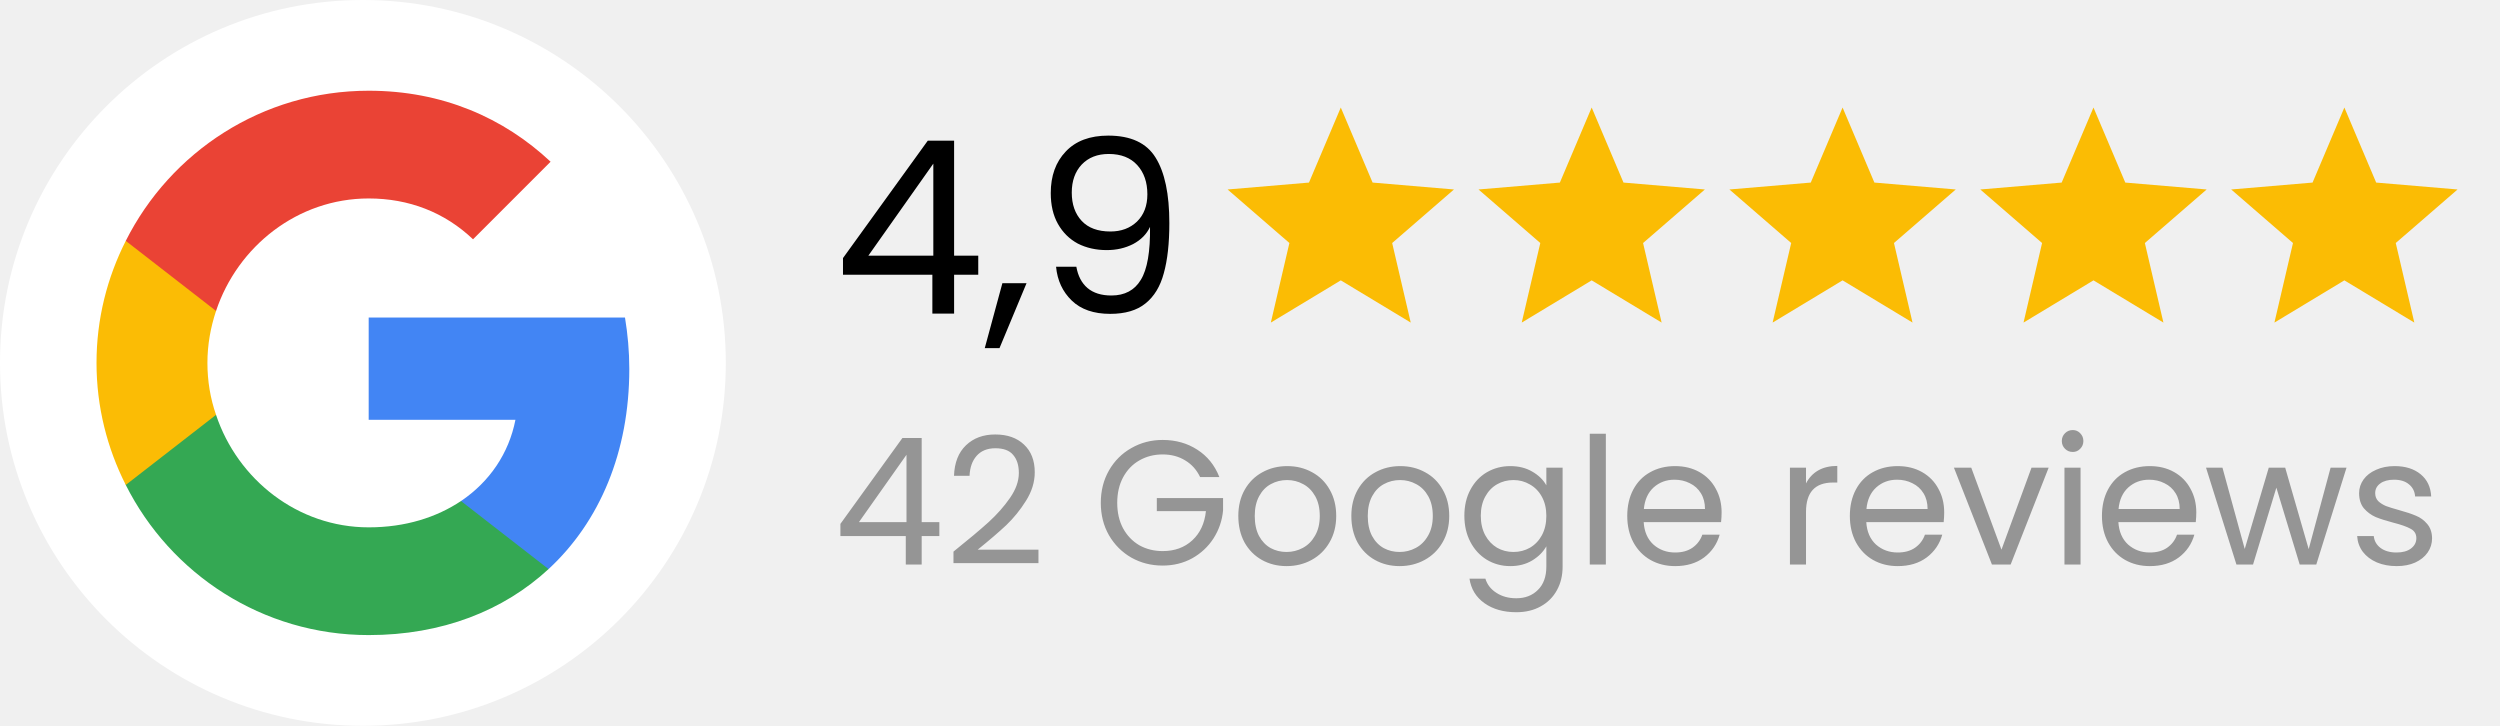
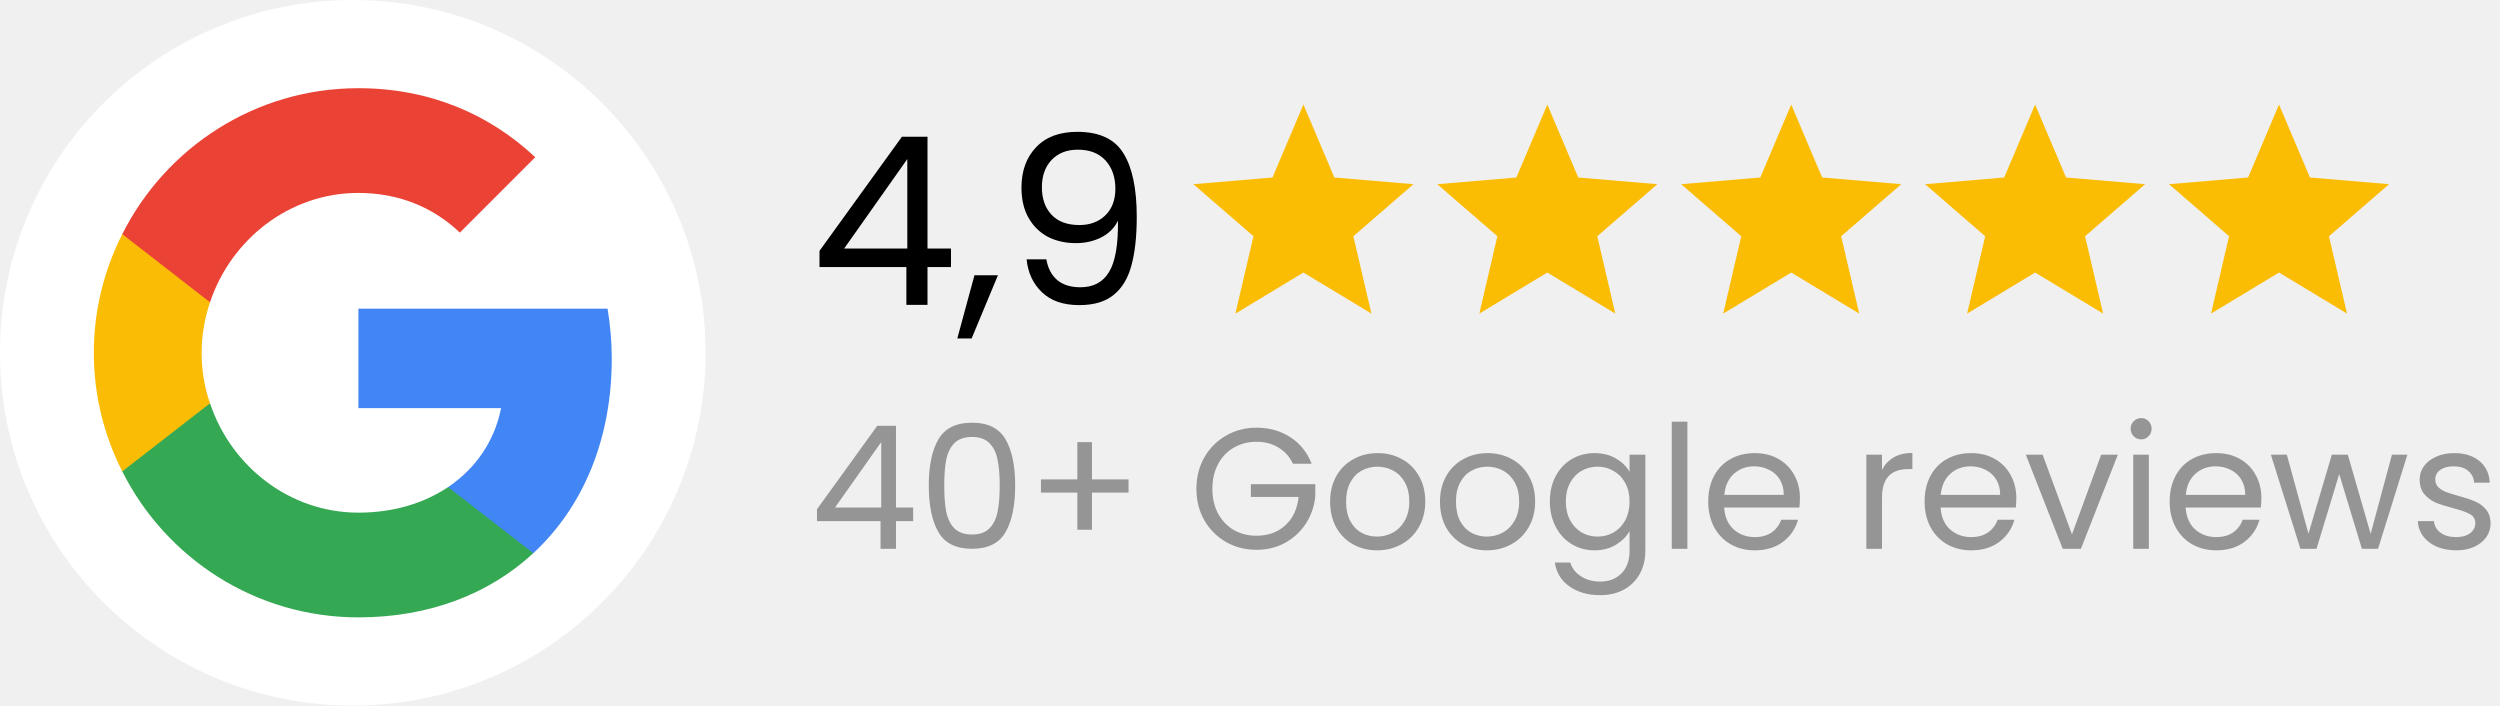
- <svg xmlns="http://www.w3.org/2000/svg" width="279" height="81" viewBox="0 0 279 81" fill="none">
+ <svg xmlns="http://www.w3.org/2000/svg" width="287" height="81" viewBox="0 0 287 81" fill="none">
  <path d="M94.078 30.66V28.8L103.54 15.7H106.478V28.531H109.173V30.66H106.478V35H104.052V30.66H94.078ZM104.159 18.261L96.909 28.531H104.159V18.261ZM114.562 31.604L111.543 38.855H109.898L111.866 31.604H114.562ZM120.121 29.771C120.301 30.795 120.714 31.586 121.361 32.143C122.026 32.7 122.915 32.978 124.03 32.978C125.521 32.978 126.617 32.394 127.318 31.226C128.037 30.058 128.378 28.09 128.342 25.323C127.965 26.132 127.336 26.77 126.456 27.237C125.575 27.686 124.596 27.911 123.517 27.911C122.313 27.911 121.235 27.668 120.283 27.183C119.348 26.68 118.612 25.952 118.072 25C117.533 24.047 117.264 22.897 117.264 21.549C117.264 19.627 117.821 18.081 118.935 16.913C120.049 15.727 121.631 15.134 123.679 15.134C126.195 15.134 127.956 15.952 128.962 17.587C129.987 19.222 130.499 21.657 130.499 24.892C130.499 27.156 130.292 29.025 129.879 30.498C129.484 31.972 128.801 33.095 127.83 33.868C126.878 34.641 125.566 35.027 123.895 35.027C122.062 35.027 120.633 34.533 119.609 33.544C118.585 32.556 118.001 31.298 117.857 29.771H120.121ZM123.922 25.835C125.126 25.835 126.114 25.467 126.887 24.73C127.66 23.975 128.046 22.96 128.046 21.684C128.046 20.336 127.669 19.249 126.914 18.422C126.159 17.596 125.099 17.183 123.733 17.183C122.475 17.183 121.469 17.578 120.714 18.369C119.977 19.159 119.609 20.201 119.609 21.495C119.609 22.807 119.977 23.858 120.714 24.649C121.451 25.44 122.52 25.835 123.922 25.835Z" fill="black" />
  <circle cx="40.5" cy="40.5" r="40.5" fill="white" />
  <g clip-path="url(#clip0_54_87)">
    <path d="M70.23 41.183C70.23 39.184 70.052 37.285 69.749 35.438H41.145V46.853H57.523C56.789 50.6 54.637 53.764 51.448 55.915V63.509H61.218C66.939 58.219 70.23 50.422 70.23 41.183Z" fill="#4285F4" />
    <path d="M41.146 70.875C49.347 70.875 56.207 68.141 61.219 63.509L51.448 55.915C48.714 57.738 45.246 58.852 41.146 58.852C33.223 58.852 26.515 53.511 24.11 46.297H14.036V54.118C19.023 64.041 29.274 70.875 41.146 70.875Z" fill="#34A853" />
    <path d="M24.11 46.297C23.477 44.474 23.148 42.525 23.148 40.5C23.148 38.475 23.503 36.526 24.11 34.703V26.882H14.036C11.96 30.983 10.771 35.589 10.771 40.5C10.771 45.411 11.96 50.017 14.036 54.118L24.11 46.297Z" fill="#FBBC05" />
    <path d="M41.146 22.148C45.626 22.148 49.626 23.692 52.79 26.705L61.446 18.048C56.207 13.137 49.347 10.125 41.146 10.125C29.274 10.125 19.023 16.959 14.036 26.882L24.11 34.703C26.515 27.489 33.223 22.148 41.146 22.148Z" fill="#EA4335" />
  </g>
-   <path d="M93.789 59.825V58.465L100.71 48.881H102.859V58.267H104.831V59.825H102.859V63H101.085V59.825H93.789ZM101.164 50.755L95.859 58.267H101.164V50.755ZM106.407 61.56C108.077 60.22 109.385 59.122 110.331 58.267C111.278 57.4 112.073 56.499 112.717 55.566C113.374 54.619 113.703 53.693 113.703 52.786C113.703 51.931 113.493 51.261 113.072 50.774C112.665 50.275 112.001 50.025 111.08 50.025C110.187 50.025 109.49 50.308 108.99 50.873C108.504 51.425 108.241 52.168 108.201 53.101H106.466C106.519 51.629 106.966 50.492 107.807 49.69C108.648 48.888 109.733 48.487 111.061 48.487C112.415 48.487 113.486 48.861 114.275 49.611C115.077 50.36 115.478 51.392 115.478 52.707C115.478 53.798 115.149 54.863 114.492 55.901C113.848 56.927 113.112 57.834 112.283 58.622C111.455 59.398 110.397 60.305 109.109 61.344H115.892V62.842H106.407V61.56ZM133.931 53.239C133.55 52.437 132.997 51.819 132.274 51.386C131.551 50.939 130.71 50.715 129.75 50.715C128.791 50.715 127.923 50.939 127.147 51.386C126.385 51.819 125.78 52.45 125.333 53.279C124.899 54.094 124.683 55.04 124.683 56.118C124.683 57.196 124.899 58.143 125.333 58.958C125.78 59.773 126.385 60.404 127.147 60.851C127.923 61.284 128.791 61.501 129.75 61.501C131.091 61.501 132.195 61.1 133.063 60.298C133.931 59.497 134.437 58.412 134.581 57.045H129.1V55.586H136.494V56.966C136.389 58.096 136.034 59.135 135.429 60.082C134.825 61.015 134.029 61.758 133.043 62.31C132.057 62.849 130.96 63.118 129.75 63.118C128.475 63.118 127.312 62.822 126.26 62.231C125.208 61.626 124.374 60.791 123.756 59.727C123.151 58.662 122.849 57.459 122.849 56.118C122.849 54.777 123.151 53.574 123.756 52.51C124.374 51.431 125.208 50.597 126.26 50.005C127.312 49.401 128.475 49.098 129.75 49.098C131.21 49.098 132.498 49.46 133.615 50.183C134.746 50.906 135.567 51.925 136.08 53.239H133.931ZM143.58 63.178C142.567 63.178 141.647 62.947 140.819 62.487C140.004 62.027 139.36 61.377 138.887 60.535C138.426 59.681 138.196 58.695 138.196 57.577C138.196 56.473 138.433 55.5 138.906 54.659C139.393 53.804 140.05 53.154 140.878 52.707C141.706 52.247 142.633 52.017 143.659 52.017C144.684 52.017 145.611 52.247 146.439 52.707C147.267 53.154 147.918 53.798 148.391 54.639C148.877 55.48 149.121 56.46 149.121 57.577C149.121 58.695 148.871 59.681 148.371 60.535C147.885 61.377 147.221 62.027 146.38 62.487C145.538 62.947 144.605 63.178 143.58 63.178ZM143.58 61.6C144.224 61.6 144.829 61.449 145.394 61.146C145.959 60.844 146.413 60.391 146.754 59.786C147.109 59.181 147.287 58.445 147.287 57.577C147.287 56.71 147.116 55.974 146.774 55.369C146.432 54.764 145.985 54.317 145.433 54.028C144.881 53.725 144.283 53.574 143.639 53.574C142.981 53.574 142.377 53.725 141.825 54.028C141.286 54.317 140.852 54.764 140.523 55.369C140.195 55.974 140.03 56.71 140.03 57.577C140.03 58.458 140.188 59.201 140.503 59.806C140.832 60.41 141.266 60.864 141.805 61.166C142.344 61.455 142.935 61.6 143.58 61.6ZM156.193 63.178C155.181 63.178 154.26 62.947 153.432 62.487C152.617 62.027 151.973 61.377 151.5 60.535C151.04 59.681 150.81 58.695 150.81 57.577C150.81 56.473 151.046 55.5 151.519 54.659C152.006 53.804 152.663 53.154 153.491 52.707C154.32 52.247 155.246 52.017 156.272 52.017C157.297 52.017 158.224 52.247 159.052 52.707C159.88 53.154 160.531 53.798 161.004 54.639C161.491 55.48 161.734 56.46 161.734 57.577C161.734 58.695 161.484 59.681 160.985 60.535C160.498 61.377 159.834 62.027 158.993 62.487C158.152 62.947 157.218 63.178 156.193 63.178ZM156.193 61.6C156.837 61.6 157.442 61.449 158.007 61.146C158.572 60.844 159.026 60.391 159.368 59.786C159.723 59.181 159.9 58.445 159.9 57.577C159.9 56.71 159.729 55.974 159.387 55.369C159.046 54.764 158.599 54.317 158.046 54.028C157.494 53.725 156.896 53.574 156.252 53.574C155.595 53.574 154.99 53.725 154.438 54.028C153.899 54.317 153.465 54.764 153.136 55.369C152.808 55.974 152.643 56.71 152.643 57.577C152.643 58.458 152.801 59.201 153.117 59.806C153.445 60.41 153.879 60.864 154.418 61.166C154.957 61.455 155.549 61.6 156.193 61.6ZM168.55 52.017C169.483 52.017 170.298 52.22 170.995 52.628C171.705 53.035 172.231 53.548 172.572 54.166V52.194H174.387V63.237C174.387 64.223 174.176 65.097 173.756 65.859C173.335 66.635 172.73 67.24 171.941 67.673C171.166 68.107 170.259 68.324 169.22 68.324C167.8 68.324 166.617 67.989 165.671 67.319C164.724 66.648 164.166 65.734 163.995 64.578H165.769C165.967 65.235 166.374 65.761 166.992 66.155C167.61 66.563 168.353 66.766 169.22 66.766C170.206 66.766 171.008 66.457 171.626 65.84C172.257 65.222 172.572 64.354 172.572 63.237V60.969C172.217 61.6 171.692 62.126 170.995 62.547C170.298 62.967 169.483 63.178 168.55 63.178C167.59 63.178 166.716 62.941 165.927 62.468C165.151 61.994 164.54 61.331 164.093 60.476C163.646 59.621 163.423 58.649 163.423 57.558C163.423 56.453 163.646 55.487 164.093 54.659C164.54 53.818 165.151 53.167 165.927 52.707C166.716 52.247 167.59 52.017 168.55 52.017ZM172.572 57.577C172.572 56.762 172.408 56.052 172.079 55.448C171.751 54.843 171.304 54.383 170.739 54.067C170.186 53.739 169.575 53.574 168.905 53.574C168.234 53.574 167.623 53.732 167.071 54.048C166.519 54.363 166.078 54.823 165.75 55.428C165.421 56.033 165.257 56.742 165.257 57.558C165.257 58.386 165.421 59.109 165.75 59.727C166.078 60.331 166.519 60.798 167.071 61.127C167.623 61.442 168.234 61.6 168.905 61.6C169.575 61.6 170.186 61.442 170.739 61.127C171.304 60.798 171.751 60.331 172.079 59.727C172.408 59.109 172.572 58.392 172.572 57.577ZM179.213 48.408V63H177.419V48.408H179.213ZM192.131 57.183C192.131 57.525 192.111 57.886 192.072 58.267H183.435C183.501 59.332 183.862 60.167 184.52 60.772C185.19 61.363 185.999 61.659 186.945 61.659C187.721 61.659 188.365 61.482 188.878 61.127C189.403 60.759 189.771 60.272 189.982 59.667H191.914C191.625 60.706 191.047 61.554 190.179 62.211C189.311 62.855 188.233 63.178 186.945 63.178C185.92 63.178 184.999 62.947 184.184 62.487C183.382 62.027 182.751 61.377 182.291 60.535C181.831 59.681 181.601 58.695 181.601 57.577C181.601 56.46 181.825 55.48 182.272 54.639C182.719 53.798 183.343 53.154 184.145 52.707C184.96 52.247 185.893 52.017 186.945 52.017C187.97 52.017 188.878 52.24 189.666 52.687C190.455 53.134 191.06 53.752 191.48 54.541C191.914 55.316 192.131 56.197 192.131 57.183ZM190.278 56.808C190.278 56.125 190.126 55.54 189.824 55.053C189.522 54.554 189.108 54.179 188.582 53.929C188.069 53.666 187.497 53.535 186.866 53.535C185.959 53.535 185.183 53.824 184.539 54.403C183.908 54.981 183.547 55.783 183.455 56.808H190.278ZM201.551 53.949C201.867 53.331 202.314 52.851 202.892 52.51C203.484 52.168 204.2 51.997 205.042 51.997V53.85H204.568C202.557 53.85 201.551 54.941 201.551 57.124V63H199.757V52.194H201.551V53.949ZM216.972 57.183C216.972 57.525 216.953 57.886 216.913 58.267H208.276C208.342 59.332 208.704 60.167 209.361 60.772C210.031 61.363 210.84 61.659 211.786 61.659C212.562 61.659 213.206 61.482 213.719 61.127C214.245 60.759 214.613 60.272 214.823 59.667H216.756C216.466 60.706 215.888 61.554 215.02 62.211C214.153 62.855 213.075 63.178 211.786 63.178C210.761 63.178 209.841 62.947 209.026 62.487C208.224 62.027 207.593 61.377 207.133 60.535C206.673 59.681 206.443 58.695 206.443 57.577C206.443 56.46 206.666 55.48 207.113 54.639C207.56 53.798 208.184 53.154 208.986 52.707C209.801 52.247 210.735 52.017 211.786 52.017C212.812 52.017 213.719 52.24 214.508 52.687C215.296 53.134 215.901 53.752 216.322 54.541C216.756 55.316 216.972 56.197 216.972 57.183ZM215.119 56.808C215.119 56.125 214.968 55.54 214.665 55.053C214.363 54.554 213.949 54.179 213.423 53.929C212.91 53.666 212.338 53.535 211.707 53.535C210.8 53.535 210.025 53.824 209.381 54.403C208.75 54.981 208.388 55.783 208.296 56.808H215.119ZM223.364 61.344L226.716 52.194H228.629L224.389 63H222.299L218.059 52.194H219.992L223.364 61.344ZM231.321 50.439C230.979 50.439 230.69 50.321 230.454 50.084C230.217 49.847 230.099 49.558 230.099 49.216C230.099 48.875 230.217 48.585 230.454 48.349C230.69 48.112 230.979 47.994 231.321 47.994C231.65 47.994 231.926 48.112 232.149 48.349C232.386 48.585 232.504 48.875 232.504 49.216C232.504 49.558 232.386 49.847 232.149 50.084C231.926 50.321 231.65 50.439 231.321 50.439ZM232.189 52.194V63H230.394V52.194H232.189ZM245.107 57.183C245.107 57.525 245.087 57.886 245.047 58.267H236.411C236.476 59.332 236.838 60.167 237.495 60.772C238.166 61.363 238.974 61.659 239.921 61.659C240.696 61.659 241.34 61.482 241.853 61.127C242.379 60.759 242.747 60.272 242.957 59.667H244.89C244.601 60.706 244.022 61.554 243.154 62.211C242.287 62.855 241.209 63.178 239.921 63.178C238.895 63.178 237.975 62.947 237.16 62.487C236.358 62.027 235.727 61.377 235.267 60.535C234.807 59.681 234.577 58.695 234.577 57.577C234.577 56.46 234.8 55.48 235.247 54.639C235.694 53.798 236.319 53.154 237.12 52.707C237.936 52.247 238.869 52.017 239.921 52.017C240.946 52.017 241.853 52.24 242.642 52.687C243.431 53.134 244.035 53.752 244.456 54.541C244.89 55.316 245.107 56.197 245.107 57.183ZM243.253 56.808C243.253 56.125 243.102 55.54 242.8 55.053C242.497 54.554 242.083 54.179 241.557 53.929C241.045 53.666 240.473 53.535 239.842 53.535C238.935 53.535 238.159 53.824 237.515 54.403C236.884 54.981 236.522 55.783 236.43 56.808H243.253ZM261.87 52.194L258.498 63H256.645L254.042 54.422L251.439 63H249.585L246.193 52.194H248.027L250.512 61.265L253.194 52.194H255.028L257.65 61.284L260.095 52.194H261.87ZM267.476 63.178C266.648 63.178 265.905 63.039 265.248 62.763C264.591 62.474 264.072 62.08 263.69 61.58C263.309 61.068 263.099 60.483 263.059 59.825H264.913C264.966 60.364 265.215 60.805 265.662 61.146C266.122 61.488 266.721 61.659 267.457 61.659C268.14 61.659 268.679 61.508 269.074 61.206C269.468 60.903 269.665 60.522 269.665 60.062C269.665 59.589 269.455 59.24 269.034 59.017C268.614 58.78 267.963 58.55 267.082 58.327C266.28 58.116 265.623 57.906 265.11 57.696C264.611 57.472 264.177 57.15 263.809 56.729C263.454 56.295 263.276 55.73 263.276 55.033C263.276 54.481 263.441 53.975 263.769 53.515C264.098 53.055 264.565 52.694 265.169 52.431C265.774 52.155 266.464 52.017 267.24 52.017C268.436 52.017 269.402 52.319 270.139 52.924C270.875 53.528 271.269 54.356 271.322 55.408H269.527C269.488 54.843 269.258 54.389 268.837 54.048C268.43 53.706 267.877 53.535 267.181 53.535C266.537 53.535 266.024 53.673 265.643 53.949C265.261 54.225 265.071 54.587 265.071 55.033C265.071 55.389 265.182 55.684 265.406 55.921C265.643 56.144 265.932 56.328 266.274 56.473C266.629 56.605 267.115 56.756 267.733 56.927C268.508 57.137 269.139 57.347 269.626 57.558C270.112 57.755 270.526 58.057 270.868 58.465C271.223 58.872 271.407 59.405 271.42 60.062C271.42 60.653 271.256 61.186 270.927 61.659C270.599 62.132 270.132 62.507 269.527 62.783C268.936 63.046 268.252 63.178 267.476 63.178Z" fill="#959595" />
+   <path d="M93.789 59.825V58.465L100.71 48.881H102.859V58.267H104.831V59.825H102.859V63H101.085V59.825H93.789ZM101.164 50.755L95.859 58.267H101.164V50.755ZM106.624 55.724C106.624 53.463 106.992 51.701 107.728 50.439C108.464 49.164 109.753 48.526 111.593 48.526C113.42 48.526 114.702 49.164 115.438 50.439C116.175 51.701 116.543 53.463 116.543 55.724C116.543 58.024 116.175 59.812 115.438 61.087C114.702 62.362 113.42 63 111.593 63C109.753 63 108.464 62.362 107.728 61.087C106.992 59.812 106.624 58.024 106.624 55.724ZM114.768 55.724C114.768 54.58 114.689 53.614 114.531 52.825C114.387 52.023 114.078 51.379 113.604 50.892C113.144 50.406 112.474 50.163 111.593 50.163C110.699 50.163 110.016 50.406 109.542 50.892C109.082 51.379 108.773 52.023 108.616 52.825C108.471 53.614 108.399 54.58 108.399 55.724C108.399 56.907 108.471 57.899 108.616 58.701C108.773 59.503 109.082 60.147 109.542 60.634C110.016 61.12 110.699 61.363 111.593 61.363C112.474 61.363 113.144 61.12 113.604 60.634C114.078 60.147 114.387 59.503 114.531 58.701C114.689 57.899 114.768 56.907 114.768 55.724ZM129.556 56.552H125.356V60.811H123.679V56.552H119.499V55.033H123.679V50.755H125.356V55.033H129.556V56.552ZM148.431 53.239C148.05 52.437 147.498 51.819 146.775 51.386C146.052 50.939 145.21 50.715 144.251 50.715C143.291 50.715 142.423 50.939 141.648 51.386C140.885 51.819 140.281 52.45 139.834 53.279C139.4 54.094 139.183 55.04 139.183 56.118C139.183 57.196 139.4 58.143 139.834 58.958C140.281 59.773 140.885 60.404 141.648 60.851C142.423 61.284 143.291 61.501 144.251 61.501C145.592 61.501 146.696 61.1 147.563 60.298C148.431 59.497 148.937 58.412 149.082 57.045H143.6V55.586H150.995V56.966C150.889 58.096 150.534 59.135 149.93 60.082C149.325 61.015 148.53 61.758 147.544 62.31C146.558 62.849 145.46 63.118 144.251 63.118C142.976 63.118 141.812 62.822 140.76 62.231C139.709 61.626 138.874 60.791 138.256 59.727C137.651 58.662 137.349 57.459 137.349 56.118C137.349 54.777 137.651 53.574 138.256 52.51C138.874 51.431 139.709 50.597 140.76 50.005C141.812 49.401 142.976 49.098 144.251 49.098C145.71 49.098 146.998 49.46 148.116 50.183C149.246 50.906 150.068 51.925 150.58 53.239H148.431ZM158.08 63.178C157.068 63.178 156.148 62.947 155.319 62.487C154.504 62.027 153.86 61.377 153.387 60.535C152.927 59.681 152.697 58.695 152.697 57.577C152.697 56.473 152.933 55.5 153.407 54.659C153.893 53.804 154.55 53.154 155.379 52.707C156.207 52.247 157.134 52.017 158.159 52.017C159.184 52.017 160.111 52.247 160.939 52.707C161.767 53.154 162.418 53.798 162.891 54.639C163.378 55.48 163.621 56.46 163.621 57.577C163.621 58.695 163.371 59.681 162.872 60.535C162.385 61.377 161.721 62.027 160.88 62.487C160.039 62.947 159.105 63.178 158.08 63.178ZM158.08 61.6C158.724 61.6 159.329 61.449 159.894 61.146C160.459 60.844 160.913 60.391 161.255 59.786C161.61 59.181 161.787 58.445 161.787 57.577C161.787 56.71 161.616 55.974 161.274 55.369C160.933 54.764 160.486 54.317 159.934 54.028C159.381 53.725 158.783 53.574 158.139 53.574C157.482 53.574 156.877 53.725 156.325 54.028C155.786 54.317 155.352 54.764 155.024 55.369C154.695 55.974 154.531 56.71 154.531 57.577C154.531 58.458 154.688 59.201 155.004 59.806C155.333 60.41 155.766 60.864 156.305 61.166C156.844 61.455 157.436 61.6 158.08 61.6ZM170.693 63.178C169.681 63.178 168.761 62.947 167.933 62.487C167.118 62.027 166.473 61.377 166 60.535C165.54 59.681 165.31 58.695 165.31 57.577C165.31 56.473 165.547 55.5 166.02 54.659C166.506 53.804 167.164 53.154 167.992 52.707C168.82 52.247 169.747 52.017 170.772 52.017C171.797 52.017 172.724 52.247 173.552 52.707C174.381 53.154 175.031 53.798 175.505 54.639C175.991 55.48 176.234 56.46 176.234 57.577C176.234 58.695 175.984 59.681 175.485 60.535C174.999 61.377 174.335 62.027 173.493 62.487C172.652 62.947 171.719 63.178 170.693 63.178ZM170.693 61.6C171.337 61.6 171.942 61.449 172.507 61.146C173.073 60.844 173.526 60.391 173.868 59.786C174.223 59.181 174.4 58.445 174.4 57.577C174.4 56.71 174.23 55.974 173.888 55.369C173.546 54.764 173.099 54.317 172.547 54.028C171.995 53.725 171.397 53.574 170.752 53.574C170.095 53.574 169.49 53.725 168.938 54.028C168.399 54.317 167.965 54.764 167.637 55.369C167.308 55.974 167.144 56.71 167.144 57.577C167.144 58.458 167.302 59.201 167.617 59.806C167.946 60.41 168.38 60.864 168.919 61.166C169.458 61.455 170.049 61.6 170.693 61.6ZM183.05 52.017C183.983 52.017 184.799 52.22 185.495 52.628C186.205 53.035 186.731 53.548 187.073 54.166V52.194H188.887V63.237C188.887 64.223 188.677 65.097 188.256 65.859C187.835 66.635 187.231 67.24 186.442 67.673C185.666 68.107 184.759 68.324 183.721 68.324C182.301 68.324 181.118 67.989 180.171 67.319C179.225 66.648 178.666 65.734 178.495 64.578H180.27C180.467 65.235 180.874 65.761 181.492 66.155C182.11 66.563 182.853 66.766 183.721 66.766C184.706 66.766 185.508 66.457 186.126 65.84C186.757 65.222 187.073 64.354 187.073 63.237V60.969C186.718 61.6 186.192 62.126 185.495 62.547C184.799 62.967 183.983 63.178 183.05 63.178C182.09 63.178 181.216 62.941 180.427 62.468C179.652 61.994 179.041 61.331 178.594 60.476C178.147 59.621 177.923 58.649 177.923 57.558C177.923 56.453 178.147 55.487 178.594 54.659C179.041 53.818 179.652 53.167 180.427 52.707C181.216 52.247 182.09 52.017 183.05 52.017ZM187.073 57.577C187.073 56.762 186.908 56.052 186.58 55.448C186.251 54.843 185.804 54.383 185.239 54.067C184.687 53.739 184.075 53.574 183.405 53.574C182.735 53.574 182.123 53.732 181.571 54.048C181.019 54.363 180.579 54.823 180.25 55.428C179.921 56.033 179.757 56.742 179.757 57.558C179.757 58.386 179.921 59.109 180.25 59.727C180.579 60.331 181.019 60.798 181.571 61.127C182.123 61.442 182.735 61.6 183.405 61.6C184.075 61.6 184.687 61.442 185.239 61.127C185.804 60.798 186.251 60.331 186.58 59.727C186.908 59.109 187.073 58.392 187.073 57.577ZM193.714 48.408V63H191.919V48.408H193.714ZM206.632 57.183C206.632 57.525 206.612 57.886 206.572 58.267H197.935C198.001 59.332 198.363 60.167 199.02 60.772C199.69 61.363 200.499 61.659 201.445 61.659C202.221 61.659 202.865 61.482 203.378 61.127C203.904 60.759 204.272 60.272 204.482 59.667H206.415C206.125 60.706 205.547 61.554 204.679 62.211C203.812 62.855 202.734 63.178 201.445 63.178C200.42 63.178 199.5 62.947 198.685 62.487C197.883 62.027 197.252 61.377 196.792 60.535C196.332 59.681 196.102 58.695 196.102 57.577C196.102 56.46 196.325 55.48 196.772 54.639C197.219 53.798 197.843 53.154 198.645 52.707C199.46 52.247 200.394 52.017 201.445 52.017C202.471 52.017 203.378 52.24 204.167 52.687C204.955 53.134 205.56 53.752 205.981 54.541C206.415 55.316 206.632 56.197 206.632 57.183ZM204.778 56.808C204.778 56.125 204.627 55.54 204.324 55.053C204.022 54.554 203.608 54.179 203.082 53.929C202.569 53.666 201.998 53.535 201.367 53.535C200.459 53.535 199.684 53.824 199.04 54.403C198.409 54.981 198.047 55.783 197.955 56.808H204.778ZM216.052 53.949C216.367 53.331 216.814 52.851 217.393 52.51C217.984 52.168 218.701 51.997 219.542 51.997V53.85H219.069C217.057 53.85 216.052 54.941 216.052 57.124V63H214.257V52.194H216.052V53.949ZM231.473 57.183C231.473 57.525 231.453 57.886 231.414 58.267H222.777C222.842 59.332 223.204 60.167 223.861 60.772C224.532 61.363 225.34 61.659 226.287 61.659C227.062 61.659 227.706 61.482 228.219 61.127C228.745 60.759 229.113 60.272 229.323 59.667H231.256C230.967 60.706 230.388 61.554 229.521 62.211C228.653 62.855 227.575 63.178 226.287 63.178C225.261 63.178 224.341 62.947 223.526 62.487C222.724 62.027 222.093 61.377 221.633 60.535C221.173 59.681 220.943 58.695 220.943 57.577C220.943 56.46 221.166 55.48 221.613 54.639C222.06 53.798 222.685 53.154 223.487 52.707C224.302 52.247 225.235 52.017 226.287 52.017C227.312 52.017 228.219 52.24 229.008 52.687C229.797 53.134 230.401 53.752 230.822 54.541C231.256 55.316 231.473 56.197 231.473 57.183ZM229.619 56.808C229.619 56.125 229.468 55.54 229.166 55.053C228.863 54.554 228.449 54.179 227.923 53.929C227.411 53.666 226.839 53.535 226.208 53.535C225.301 53.535 224.525 53.824 223.881 54.403C223.25 54.981 222.888 55.783 222.796 56.808H229.619ZM237.864 61.344L241.216 52.194H243.129L238.889 63H236.799L232.56 52.194H234.492L237.864 61.344ZM245.822 50.439C245.48 50.439 245.191 50.321 244.954 50.084C244.717 49.847 244.599 49.558 244.599 49.216C244.599 48.875 244.717 48.585 244.954 48.349C245.191 48.112 245.48 47.994 245.822 47.994C246.15 47.994 246.426 48.112 246.65 48.349C246.886 48.585 247.005 48.875 247.005 49.216C247.005 49.558 246.886 49.847 246.65 50.084C246.426 50.321 246.15 50.439 245.822 50.439ZM246.689 52.194V63H244.895V52.194H246.689ZM259.607 57.183C259.607 57.525 259.587 57.886 259.548 58.267H250.911C250.977 59.332 251.338 60.167 251.995 60.772C252.666 61.363 253.474 61.659 254.421 61.659C255.197 61.659 255.841 61.482 256.353 61.127C256.879 60.759 257.247 60.272 257.458 59.667H259.39C259.101 60.706 258.522 61.554 257.655 62.211C256.787 62.855 255.709 63.178 254.421 63.178C253.396 63.178 252.475 62.947 251.66 62.487C250.858 62.027 250.227 61.377 249.767 60.535C249.307 59.681 249.077 58.695 249.077 57.577C249.077 56.46 249.301 55.48 249.748 54.639C250.194 53.798 250.819 53.154 251.621 52.707C252.436 52.247 253.369 52.017 254.421 52.017C255.446 52.017 256.353 52.24 257.142 52.687C257.931 53.134 258.536 53.752 258.956 54.541C259.39 55.316 259.607 56.197 259.607 57.183ZM257.753 56.808C257.753 56.125 257.602 55.54 257.3 55.053C256.998 54.554 256.583 54.179 256.058 53.929C255.545 53.666 254.973 53.535 254.342 53.535C253.435 53.535 252.659 53.824 252.015 54.403C251.384 54.981 251.023 55.783 250.931 56.808H257.753ZM276.37 52.194L272.999 63H271.145L268.542 54.422L265.939 63H264.086L260.694 52.194H262.528L265.012 61.265L267.694 52.194H269.528L272.151 61.284L274.596 52.194H276.37ZM281.977 63.178C281.149 63.178 280.406 63.039 279.749 62.763C279.091 62.474 278.572 62.08 278.191 61.58C277.81 61.068 277.599 60.483 277.56 59.825H279.413C279.466 60.364 279.716 60.805 280.163 61.146C280.623 61.488 281.221 61.659 281.957 61.659C282.641 61.659 283.18 61.508 283.574 61.206C283.968 60.903 284.166 60.522 284.166 60.062C284.166 59.589 283.955 59.24 283.535 59.017C283.114 58.78 282.463 58.55 281.582 58.327C280.781 58.116 280.123 57.906 279.611 57.696C279.111 57.472 278.677 57.15 278.309 56.729C277.954 56.295 277.777 55.73 277.777 55.033C277.777 54.481 277.941 53.975 278.27 53.515C278.598 53.055 279.065 52.694 279.67 52.431C280.274 52.155 280.965 52.017 281.74 52.017C282.936 52.017 283.903 52.319 284.639 52.924C285.375 53.528 285.769 54.356 285.822 55.408H284.028C283.988 54.843 283.758 54.389 283.337 54.048C282.93 53.706 282.378 53.535 281.681 53.535C281.037 53.535 280.524 53.673 280.143 53.949C279.762 54.225 279.571 54.587 279.571 55.033C279.571 55.389 279.683 55.684 279.906 55.921C280.143 56.144 280.432 56.328 280.774 56.473C281.129 56.605 281.615 56.756 282.233 56.927C283.009 57.137 283.64 57.347 284.126 57.558C284.613 57.755 285.027 58.057 285.368 58.465C285.723 58.872 285.907 59.405 285.921 60.062C285.921 60.653 285.756 61.186 285.428 61.659C285.099 62.132 284.632 62.507 284.028 62.783C283.436 63.046 282.752 63.178 281.977 63.178Z" fill="#959595" />
  <path d="M149.632 31.288L157.438 36L155.366 27.12L162.263 21.145L153.181 20.375L149.632 12L146.082 20.375L137 21.145L143.897 27.12L141.825 36L149.632 31.288Z" fill="#FBBC04" />
  <path d="M177.632 31.288L185.438 36L183.366 27.12L190.263 21.145L181.181 20.375L177.632 12L174.082 20.375L165 21.145L171.897 27.12L169.825 36L177.632 31.288Z" fill="#FBBC04" />
  <path d="M205.632 31.288L213.438 36L211.366 27.12L218.263 21.145L209.181 20.375L205.632 12L202.082 20.375L193 21.145L199.897 27.12L197.825 36L205.632 31.288Z" fill="#FBBC04" />
  <path d="M233.632 31.288L241.438 36L239.366 27.12L246.263 21.145L237.181 20.375L233.632 12L230.082 20.375L221 21.145L227.897 27.12L225.825 36L233.632 31.288Z" fill="#FBBC04" />
  <path d="M261.632 31.288L269.438 36L267.366 27.12L274.263 21.145L265.181 20.375L261.632 12L258.082 20.375L249 21.145L255.897 27.12L253.825 36L261.632 31.288Z" fill="#FBBC04" />
  <defs>
    <clipPath id="clip0_54_87">
      <rect width="60.75" height="60.75" fill="white" transform="translate(10.125 10.125)" />
    </clipPath>
  </defs>
</svg>
